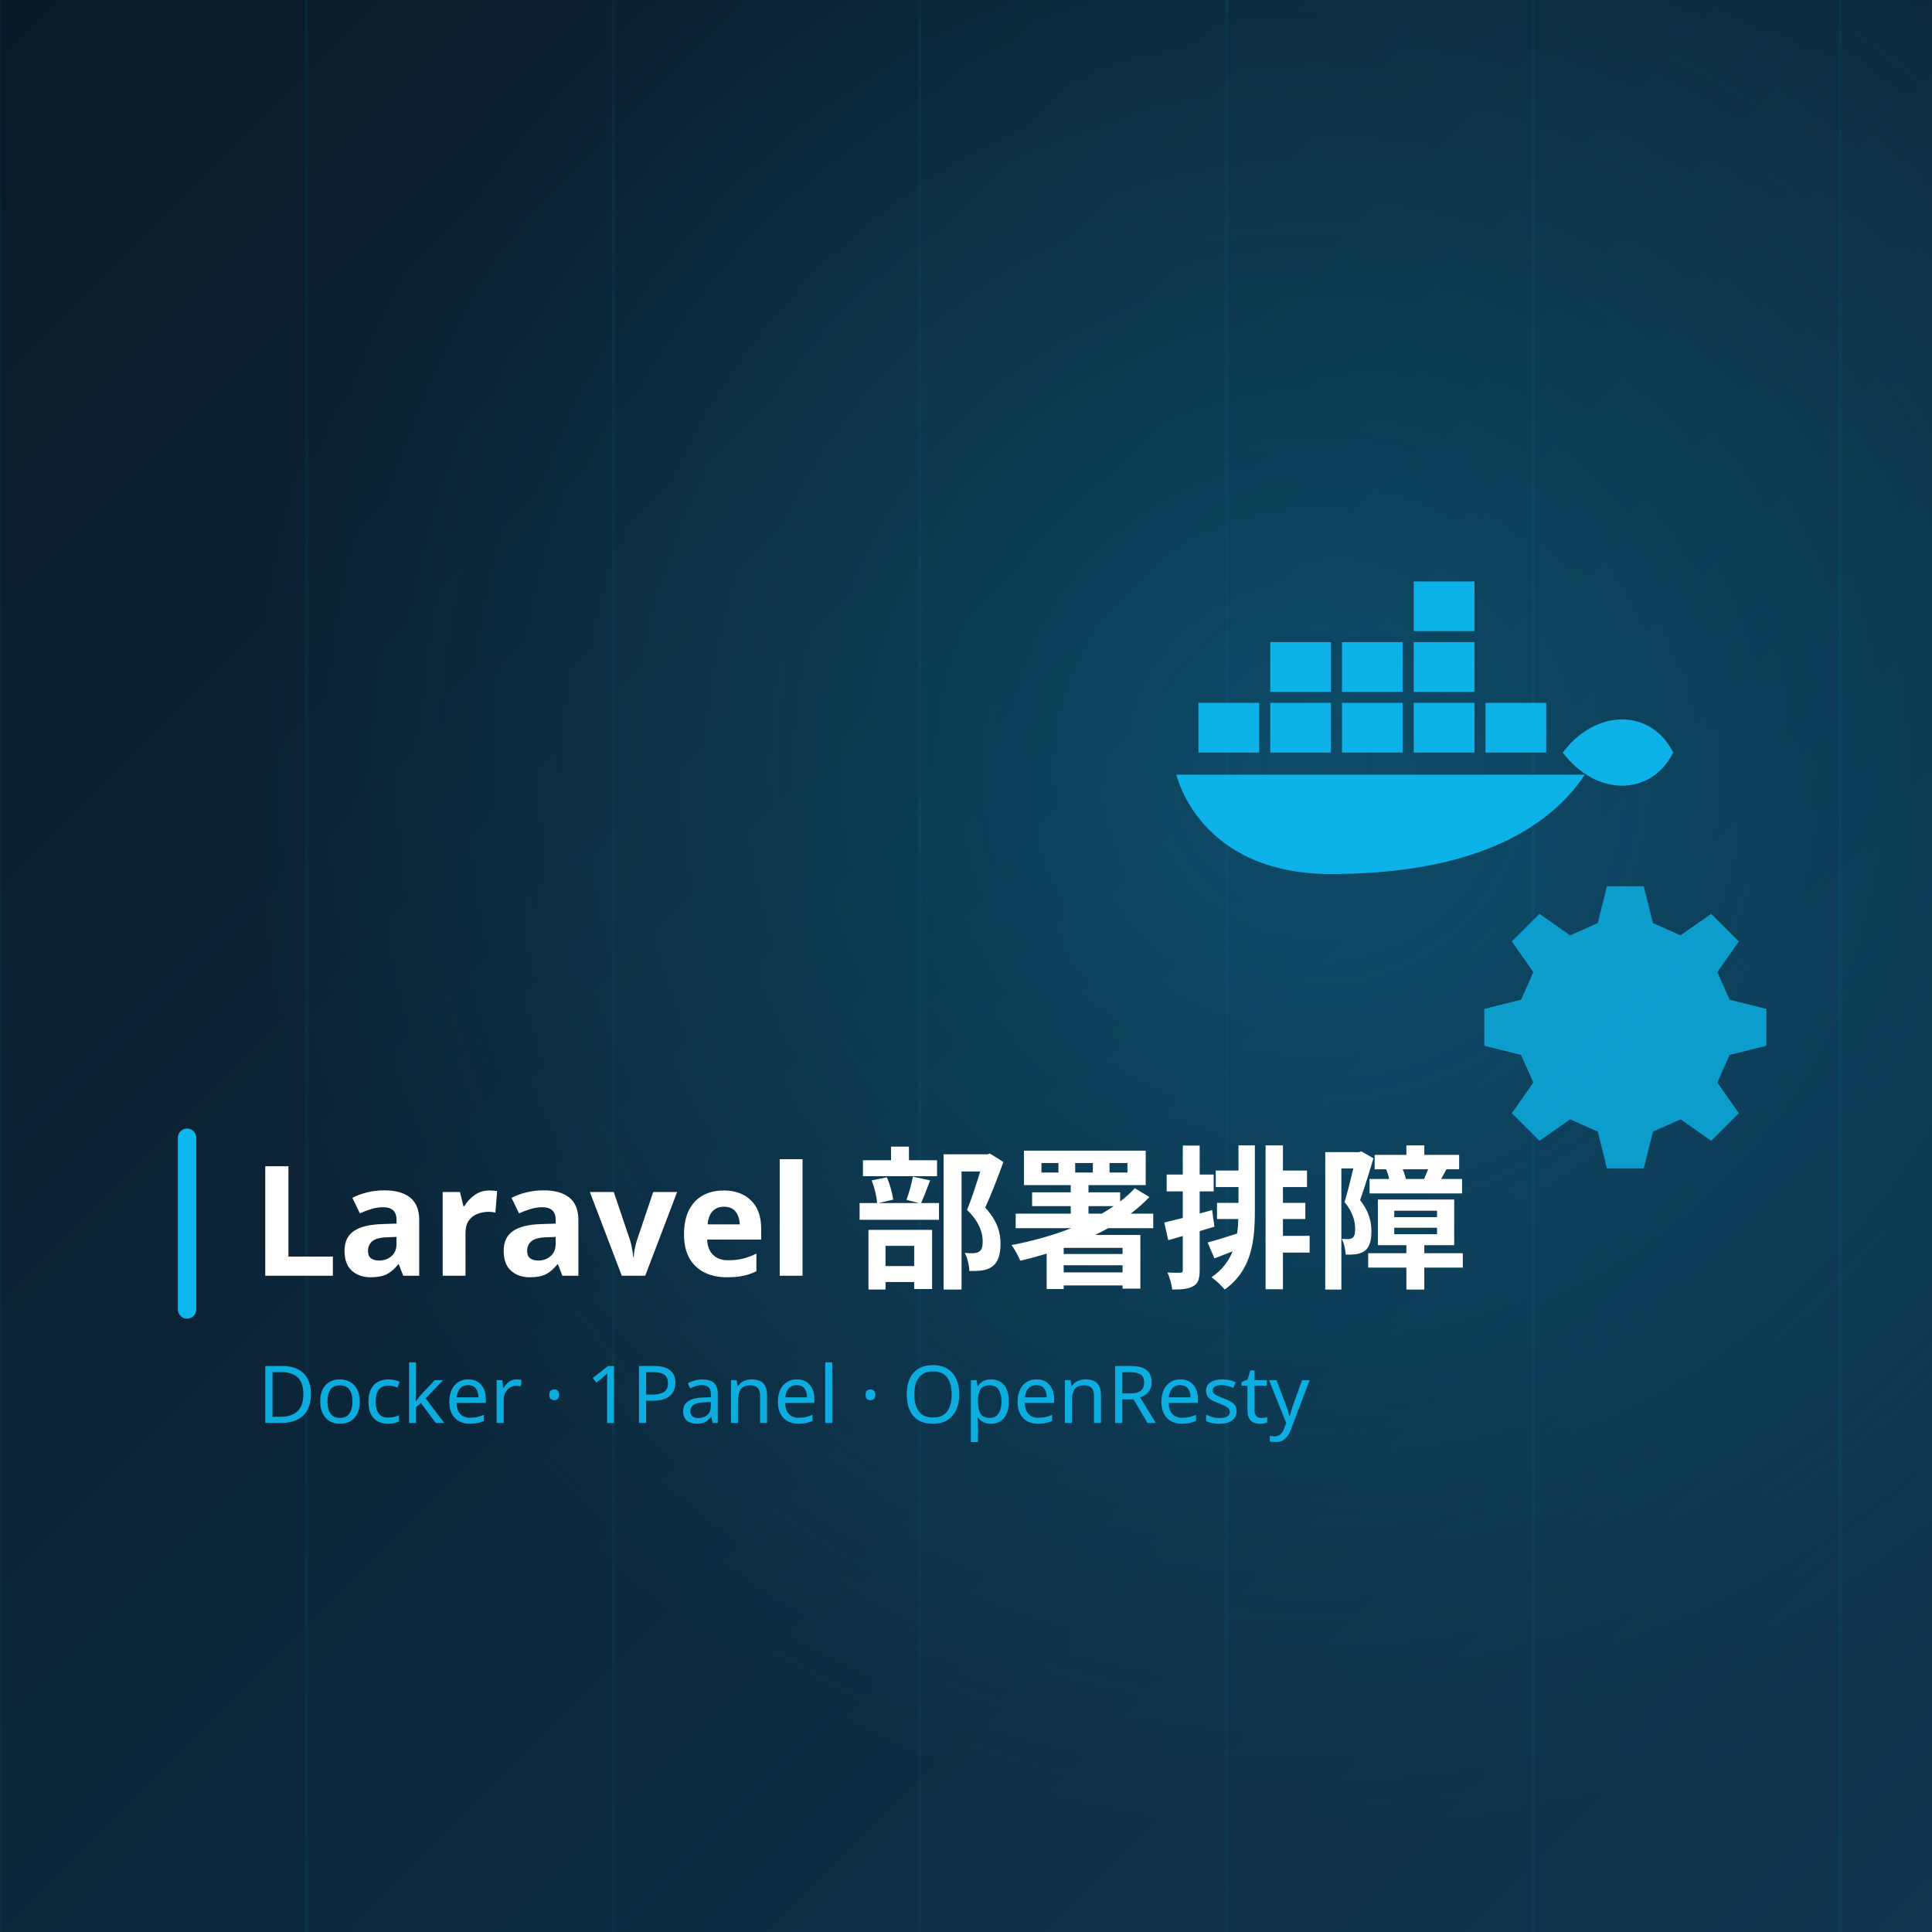
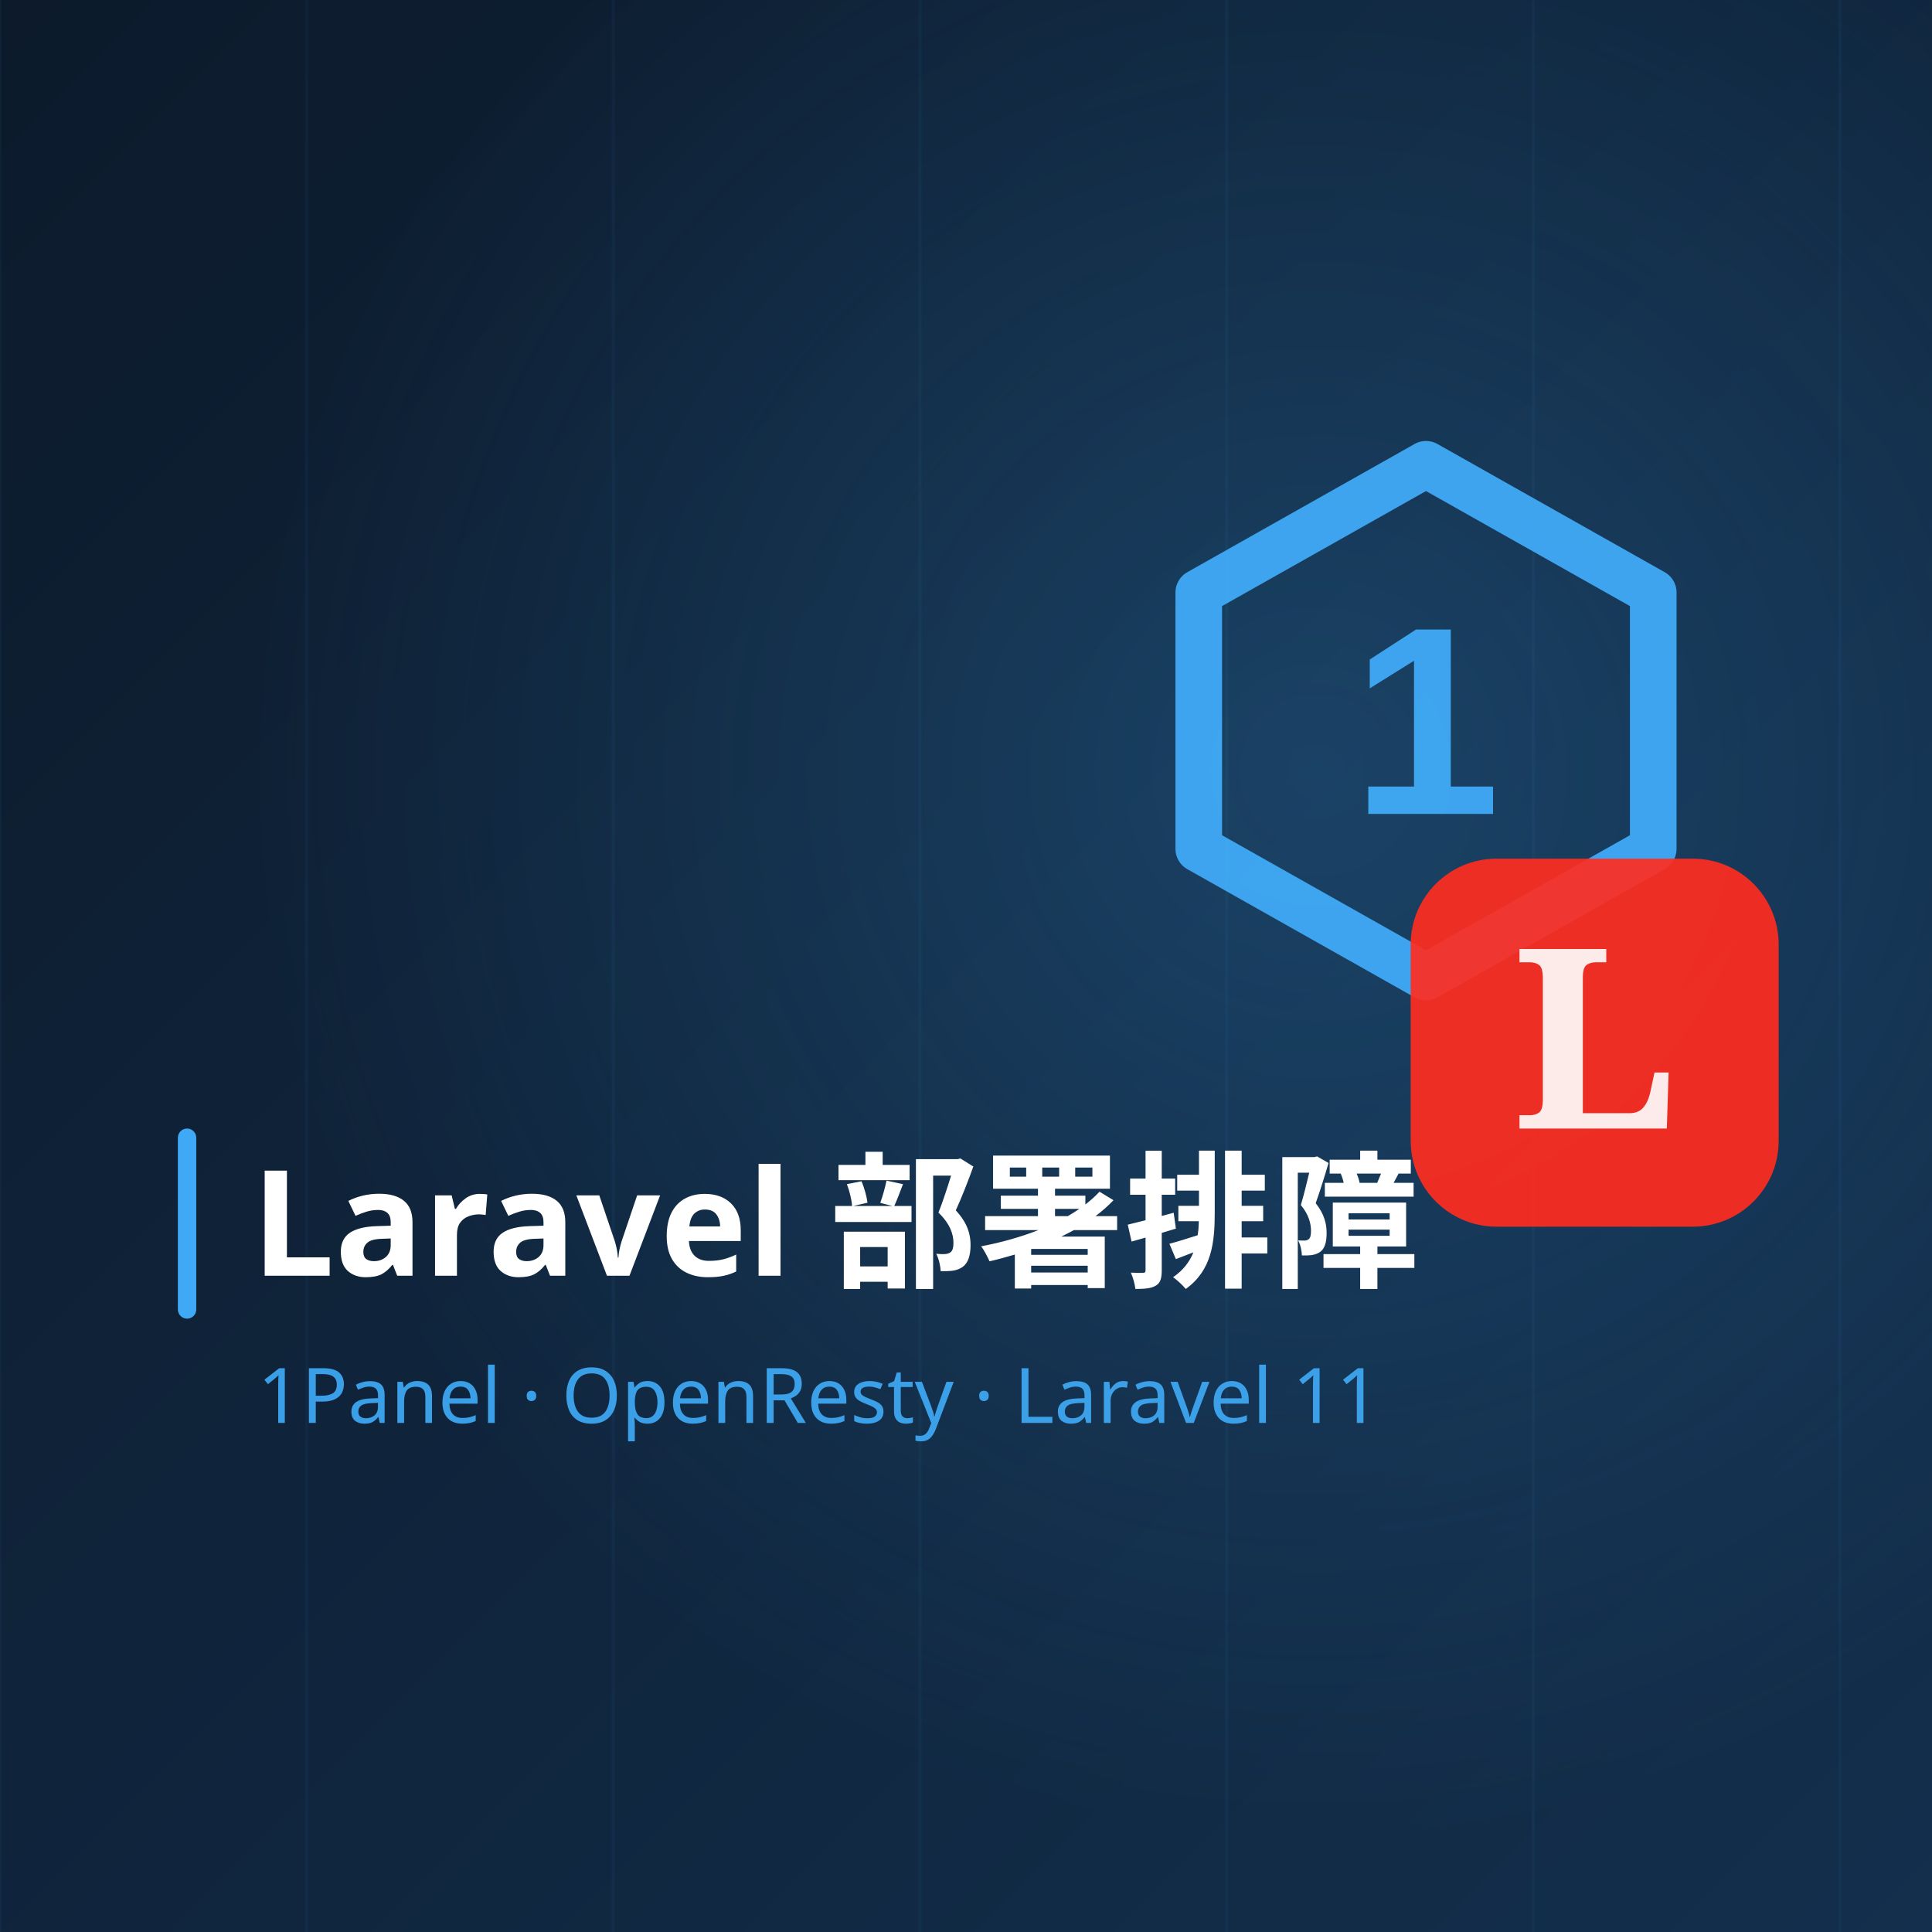
<svg xmlns="http://www.w3.org/2000/svg" width="630" height="630" viewBox="0 0 630 630" font-family="Microsoft YaHei, PingFang SC, sans-serif">
  <defs>
    <linearGradient id="bg" x1="0" y1="0" x2="1" y2="1">
-       <stop offset="0%" stop-color="#0a1926" />
-       <stop offset="100%" stop-color="#0f3550" />
+       <stop offset="0%" stop-color="#0c1a2b" />
+       <stop offset="100%" stop-color="#132f4d" />
    </linearGradient>
    <radialGradient id="glow" cx="68%" cy="40%" r="55%">
-       <stop offset="0%" stop-color="#0db7ed" stop-opacity="0.25" />
-       <stop offset="100%" stop-color="#0db7ed" stop-opacity="0" />
+       <stop offset="0%" stop-color="#3fa9f5" stop-opacity="0.22" />
+       <stop offset="100%" stop-color="#3fa9f5" stop-opacity="0" />
    </radialGradient>
  </defs>
  <rect width="630" height="630" fill="url(#bg)" />
  <rect width="630" height="630" fill="url(#glow)" />
-   <g stroke="#0db7ed" stroke-opacity="0.055" stroke-width="1">
+   <g stroke="#3fa9f5" stroke-opacity="0.05" stroke-width="1">
    <line x1="0" y1="0" x2="0" y2="630" />
    <line x1="100" y1="0" x2="100" y2="630" />
    <line x1="200" y1="0" x2="200" y2="630" />
    <line x1="300" y1="0" x2="300" y2="630" />
    <line x1="400" y1="0" x2="400" y2="630" />
    <line x1="500" y1="0" x2="500" y2="630" />
    <line x1="600" y1="0" x2="600" y2="630" />
  </g>
-   <g transform="translate(380.00,173.40) scale(1.8)" opacity="0.96">
-     <g fill="#0db7ed">
-       <path d="M2 44 C2 44 6 62 30 62 C52 62 68 56 76 44 Z" />
-       <path d="M72 40 C78 32 88 32 92 40 C88 48 78 48 72 40 Z" />
-       <path d="M6 40 h11 v-9 h-11 z" />
-       <path d="M19 40 h11 v-9 h-11 z" />
-       <path d="M32 40 h11 v-9 h-11 z" />
-       <path d="M45 40 h11 v-9 h-11 z" />
-       <path d="M58 40 h11 v-9 h-11 z" />
-       <path d="M19 29 h11 v-9 h-11 z" />
-       <path d="M32 29 h11 v-9 h-11 z" />
-       <path d="M45 29 h11 v-9 h-11 z" />
-       <path d="M45 18 h11 v-9 h-11 z" />
+   <g transform="translate(370.00,140.00) scale(1.9)" opacity="0.96">
+     <g fill="none" stroke="#3fa9f5" stroke-width="8" stroke-linecap="round" stroke-linejoin="round">
+       <path d="M50 6 L89 28 V72 L50 94 L11 72 V28 Z" />
    </g>
+     <text x="50" y="66" text-anchor="middle" font-size="46" font-weight="bold" font-family="Arial, sans-serif" fill="#3fa9f5">1</text>
  </g>
-   <g transform="translate(480.00,285.00) scale(1)" opacity="0.78">
-     <g fill="#0db7ed" fill-rule="evenodd">
-       <path d="M44 4 h12 l3 12 9 4 10-7 9 9-7 10 4 9 12 3 v12 l-12 3-4 9 7 10-9 9-10-7-9 4-3 12 h-12 l-3-12-9-4-10 7-9-9 7-10-4-9-12-3 v-12 l12-3 4-9-7-10 9-9 10 7 9-4 z" />
-       <path d="M50 33 A17 17 0 1 0 50 67 A17 17 0 1 0 50 33 Z" />
-     </g>
-   </g>
-   <rect x="58" y="368" width="6" height="62" fill="#0db7ed" rx="3" />
-   <text x="82" y="416" font-size="50" font-weight="bold" fill="#ffffff">Laravel 部署排障</text>
-   <text x="84" y="464" font-size="26" fill="#0db7ed" opacity="0.92">Docker · 1Panel · OpenResty</text>
+   <rect x="460" y="280" width="120" height="120" rx="28" fill="#ff2d20" fill-opacity="0.92" />
+   <text x="520" y="368" text-anchor="middle" font-size="82" font-weight="bold" font-family="Georgia, serif" fill="#ffffff" opacity="0.9">L</text>
+   <rect x="58" y="368" width="6" height="62" fill="#3fa9f5" rx="3" />
+   <text x="82" y="416" font-size="48" font-weight="bold" fill="#ffffff">Laravel 部署排障</text>
+   <text x="84" y="464" font-size="25" fill="#3fa9f5" opacity="0.92">1Panel · OpenResty · Laravel 11</text>
</svg>
